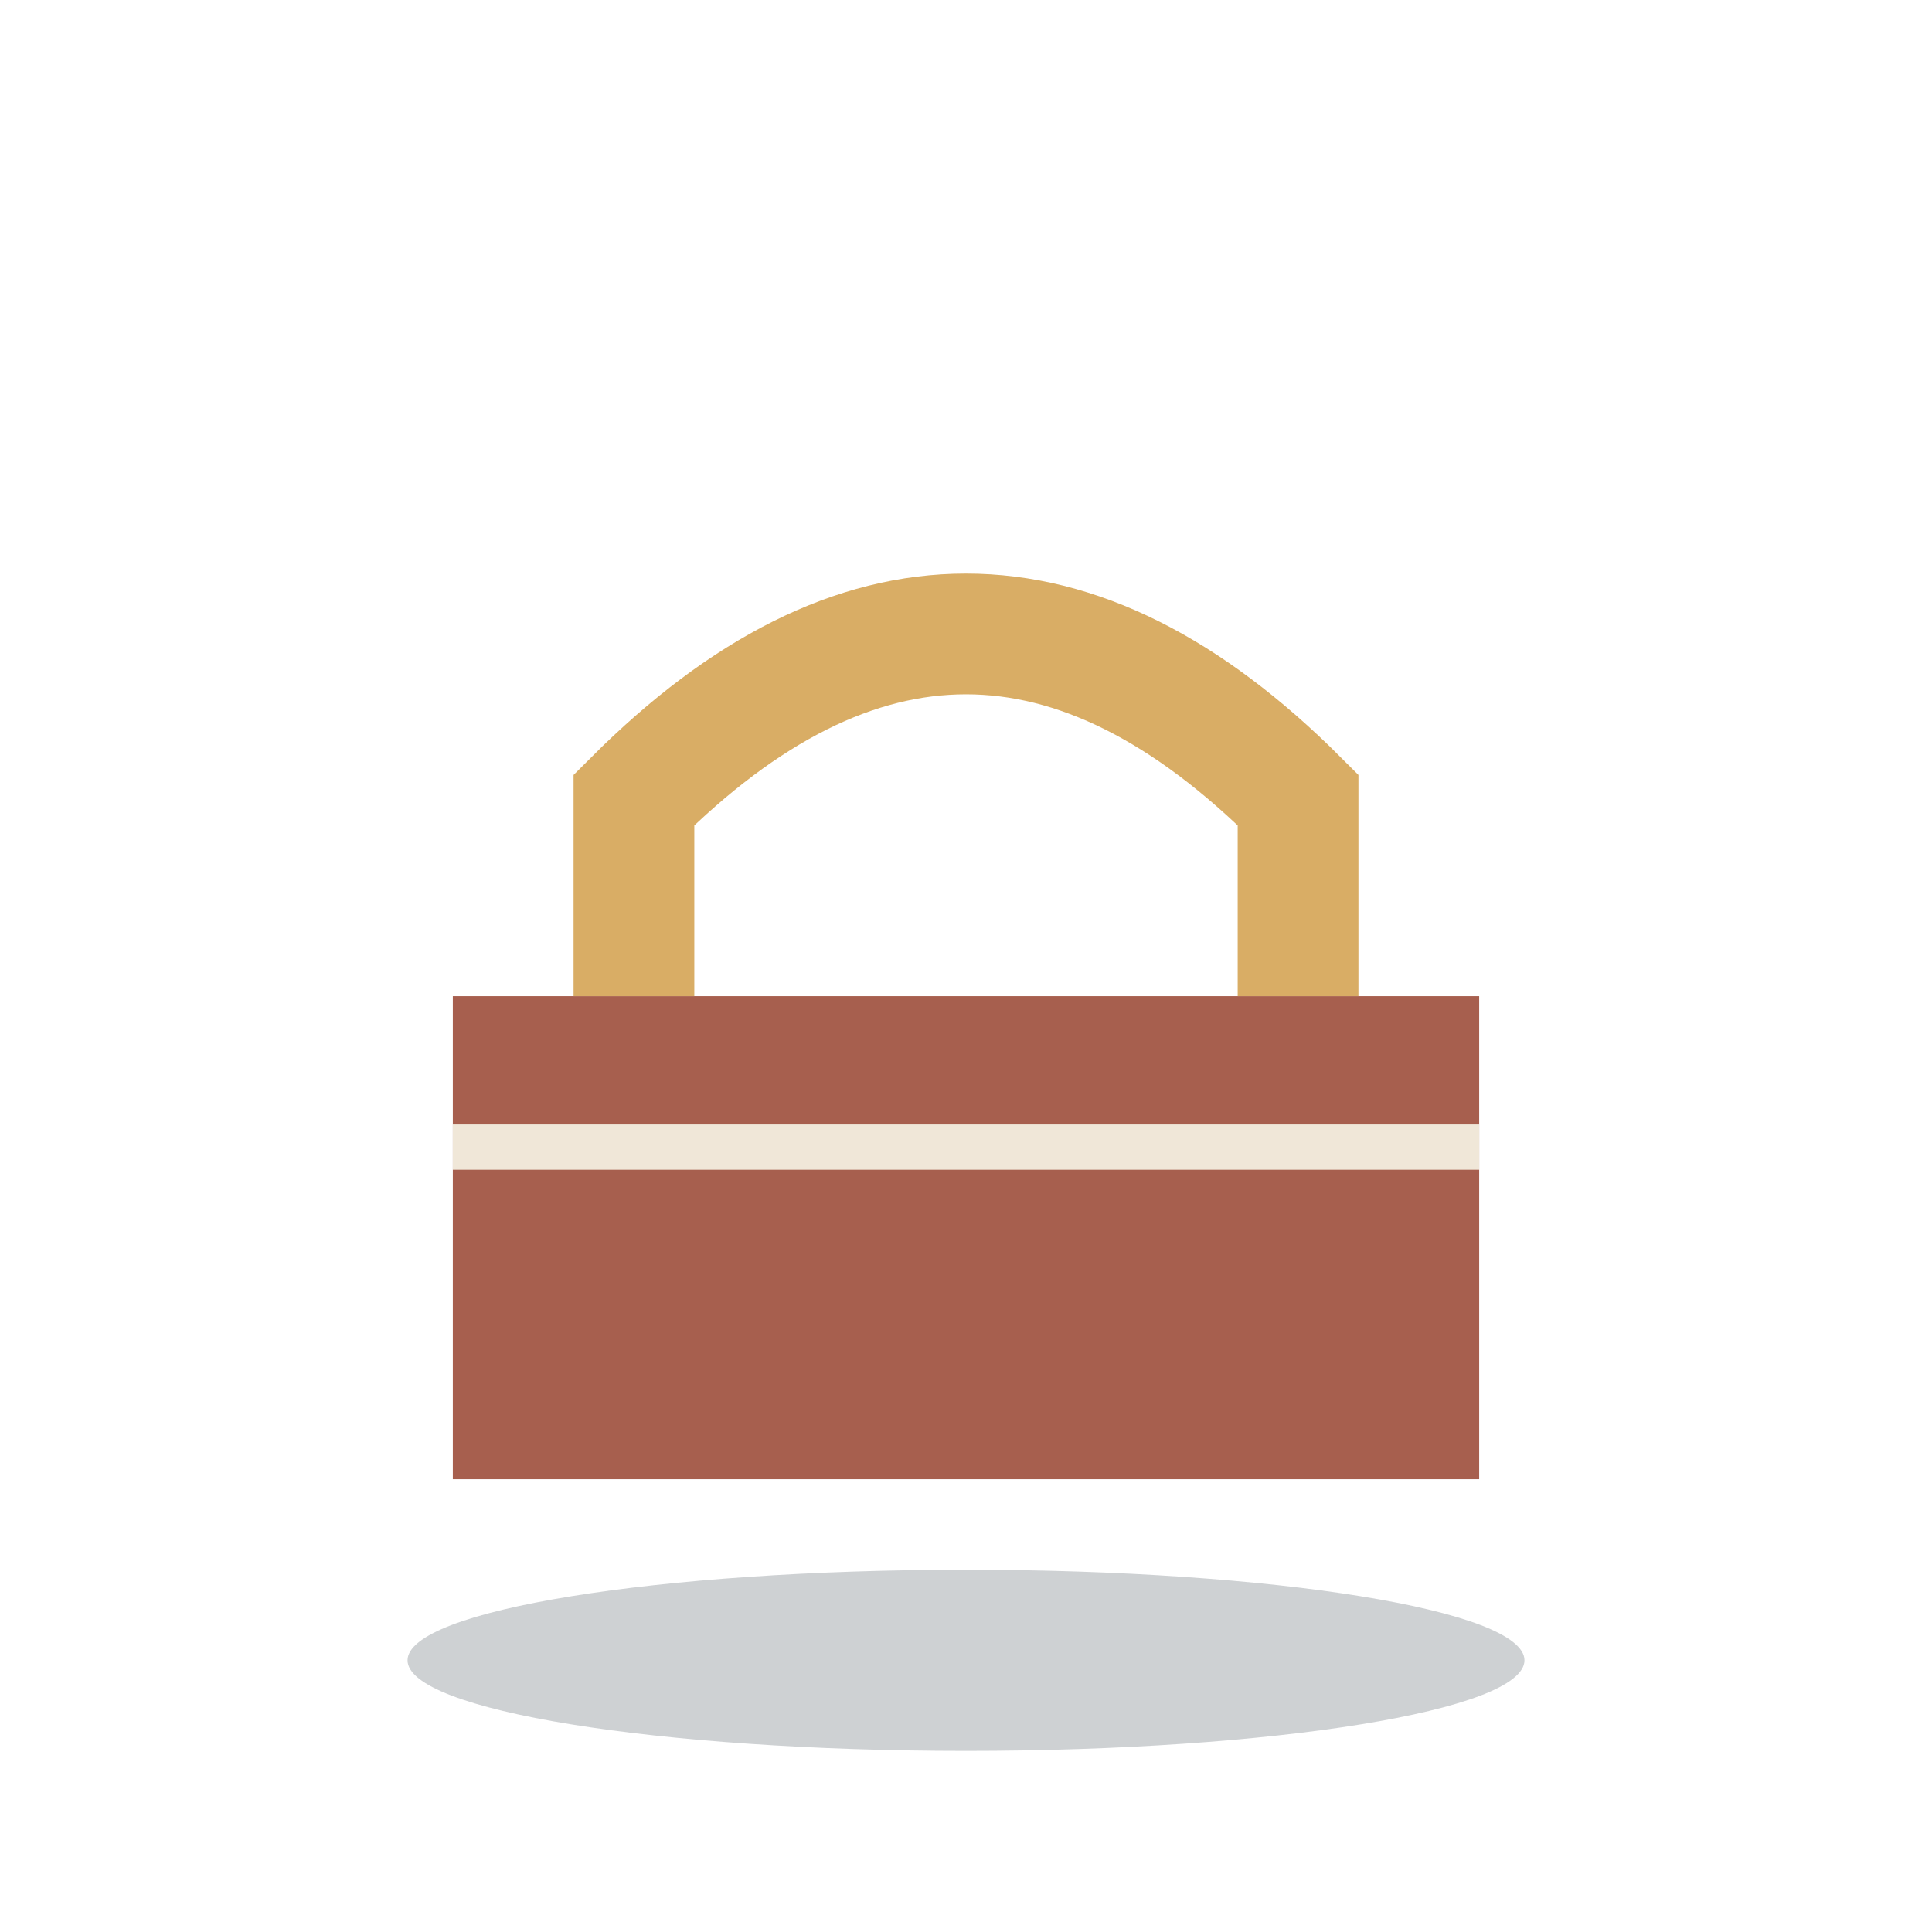
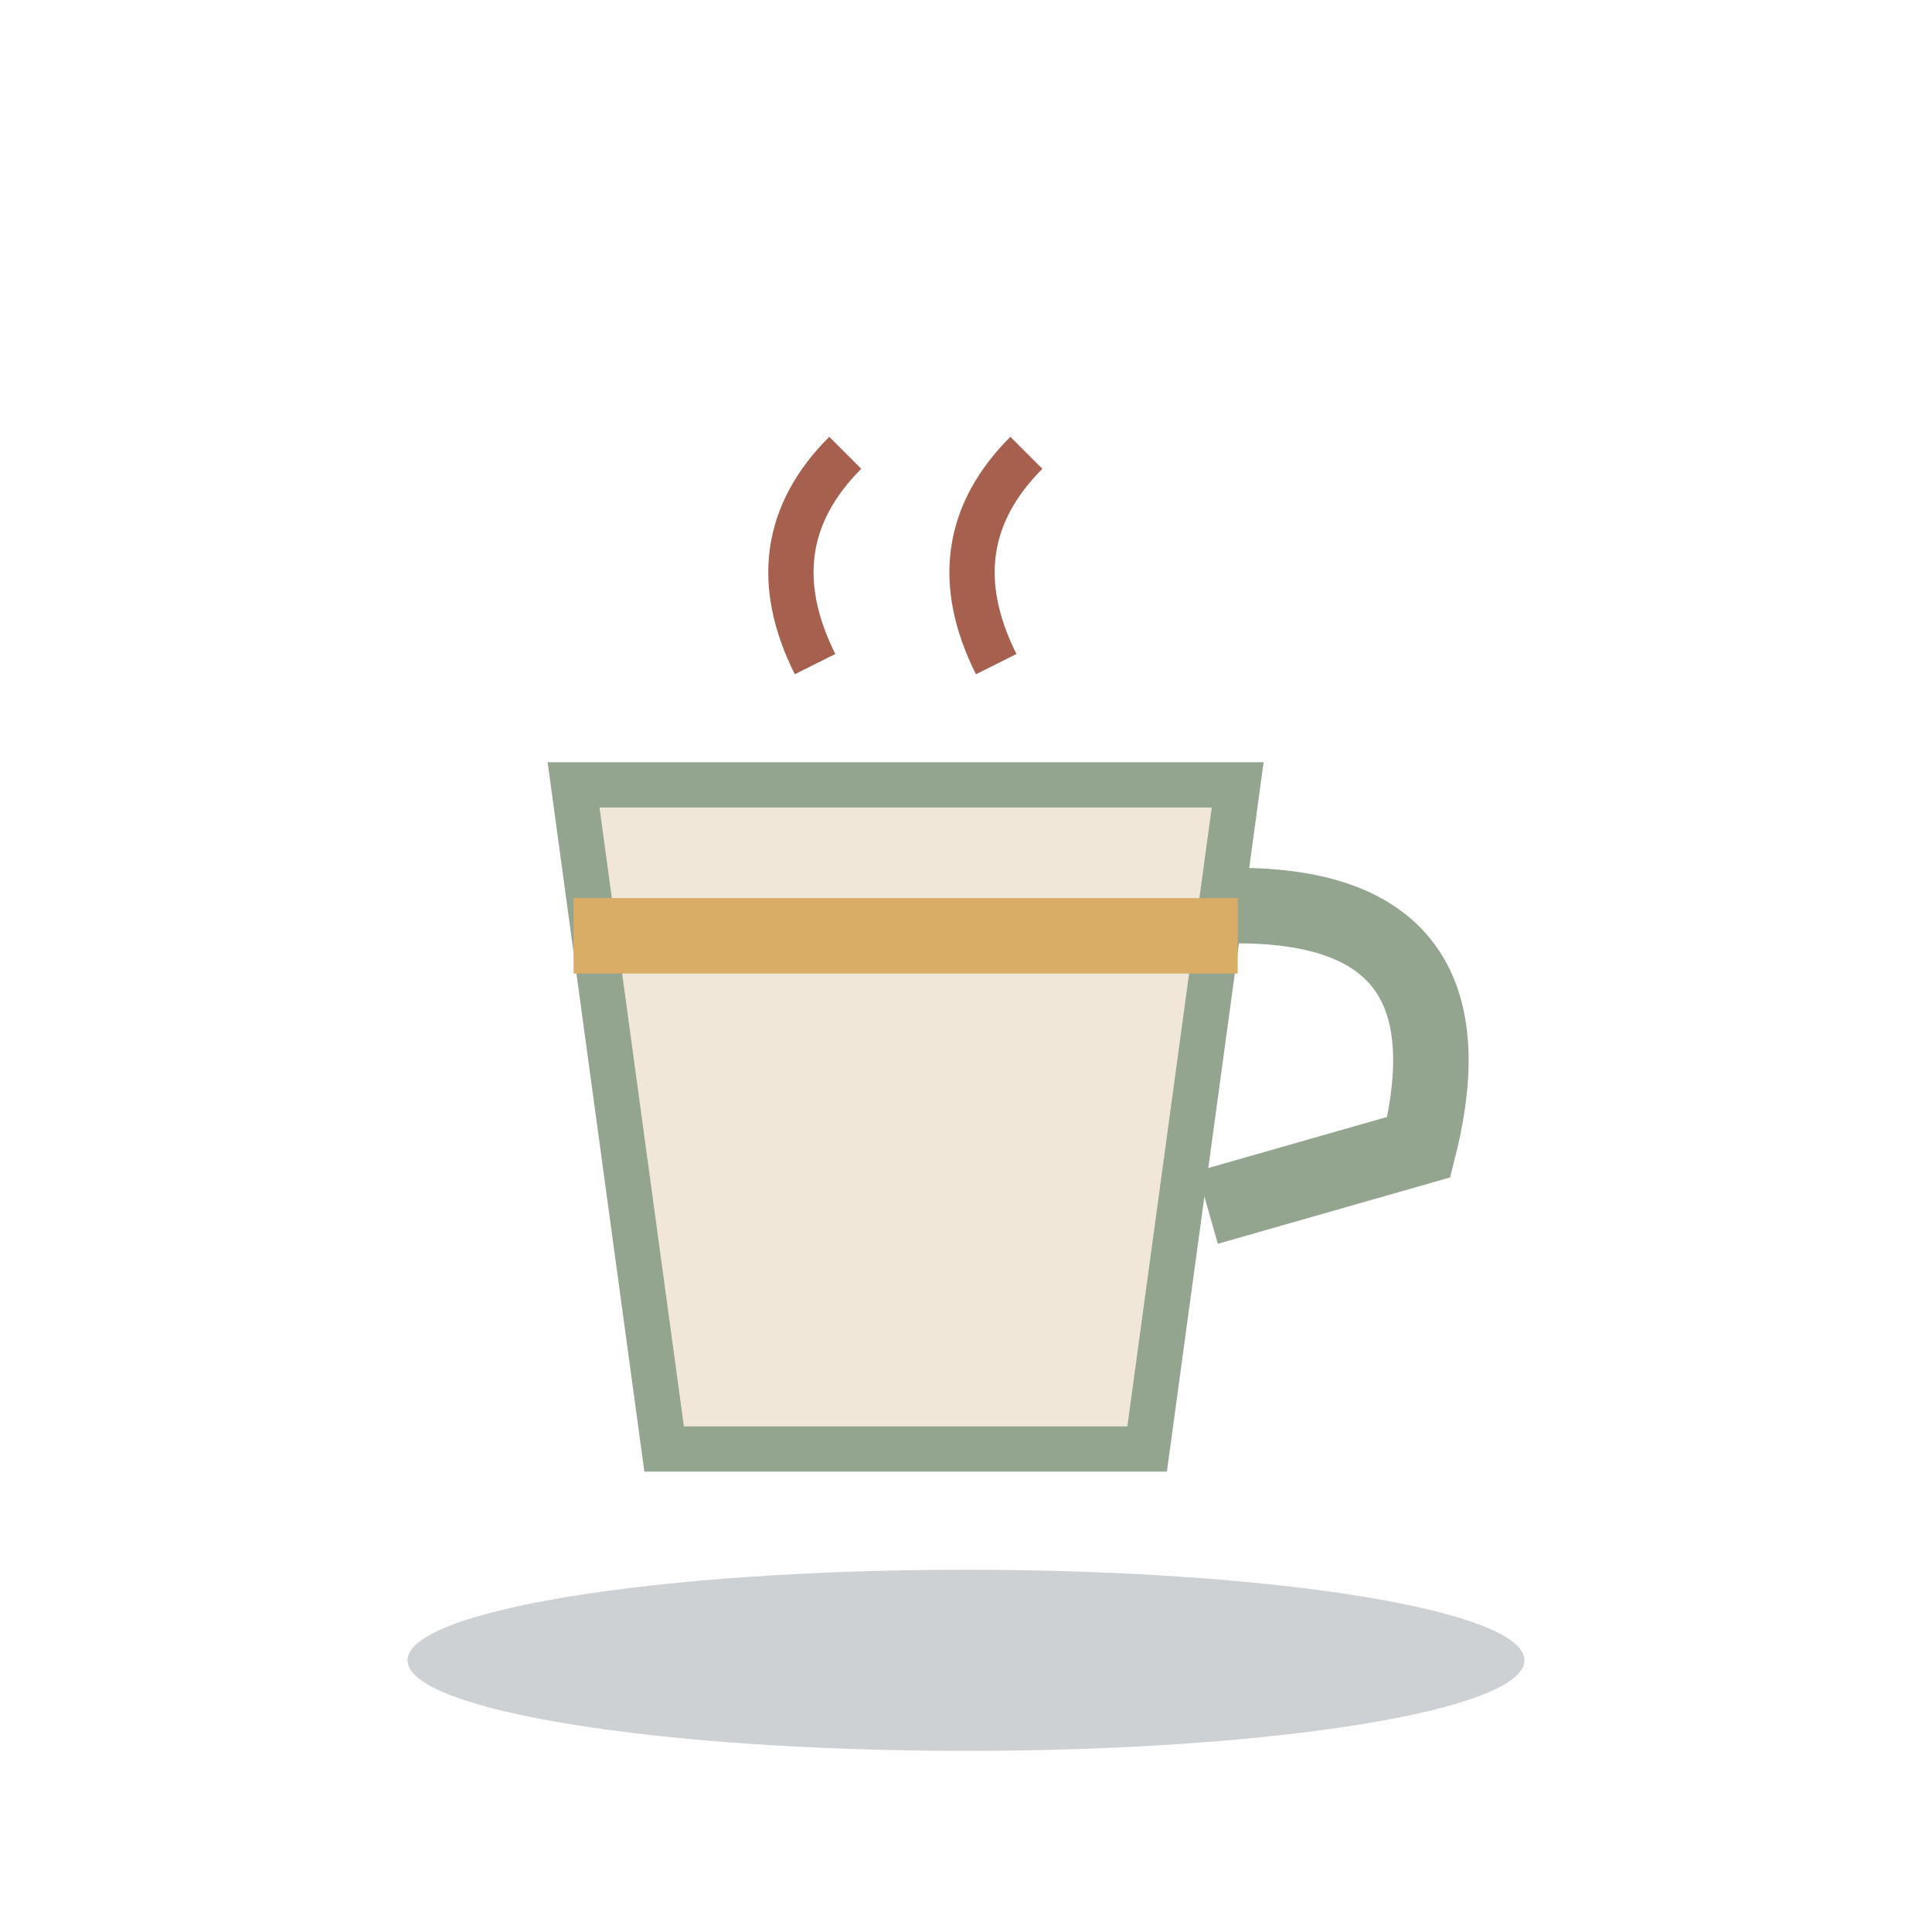
<svg xmlns="http://www.w3.org/2000/svg" width="128" height="128" viewBox="0 0 128 128">
  <ellipse cx="64" cy="110" rx="37" ry="6" fill="#0a1824" opacity=".2" />
-   <path d="M30 66h68v32H30z" fill="#A75F4E" />
-   <path d="M42 66V53q22-22 44 0v13" fill="none" stroke="#D9AD65" stroke-width="8" />
-   <path d="M30 76h68" stroke="#F0E7D8" stroke-width="3" />
+   <path d="M38 52h44l-6 44H44z" fill="#F0E7D8" stroke="#93A58E" stroke-width="3" />
+   <path d="M82 60q16 0 12 16l-14 4" fill="none" stroke="#93A58E" stroke-width="5" />
+   <path d="M38 62h44" stroke="#D9AD65" stroke-width="5" />
+   <path d="M54 44q-4-8 2-14M66 44q-4-8 2-14" fill="none" stroke="#A75F4E" stroke-width="3" />
</svg>
